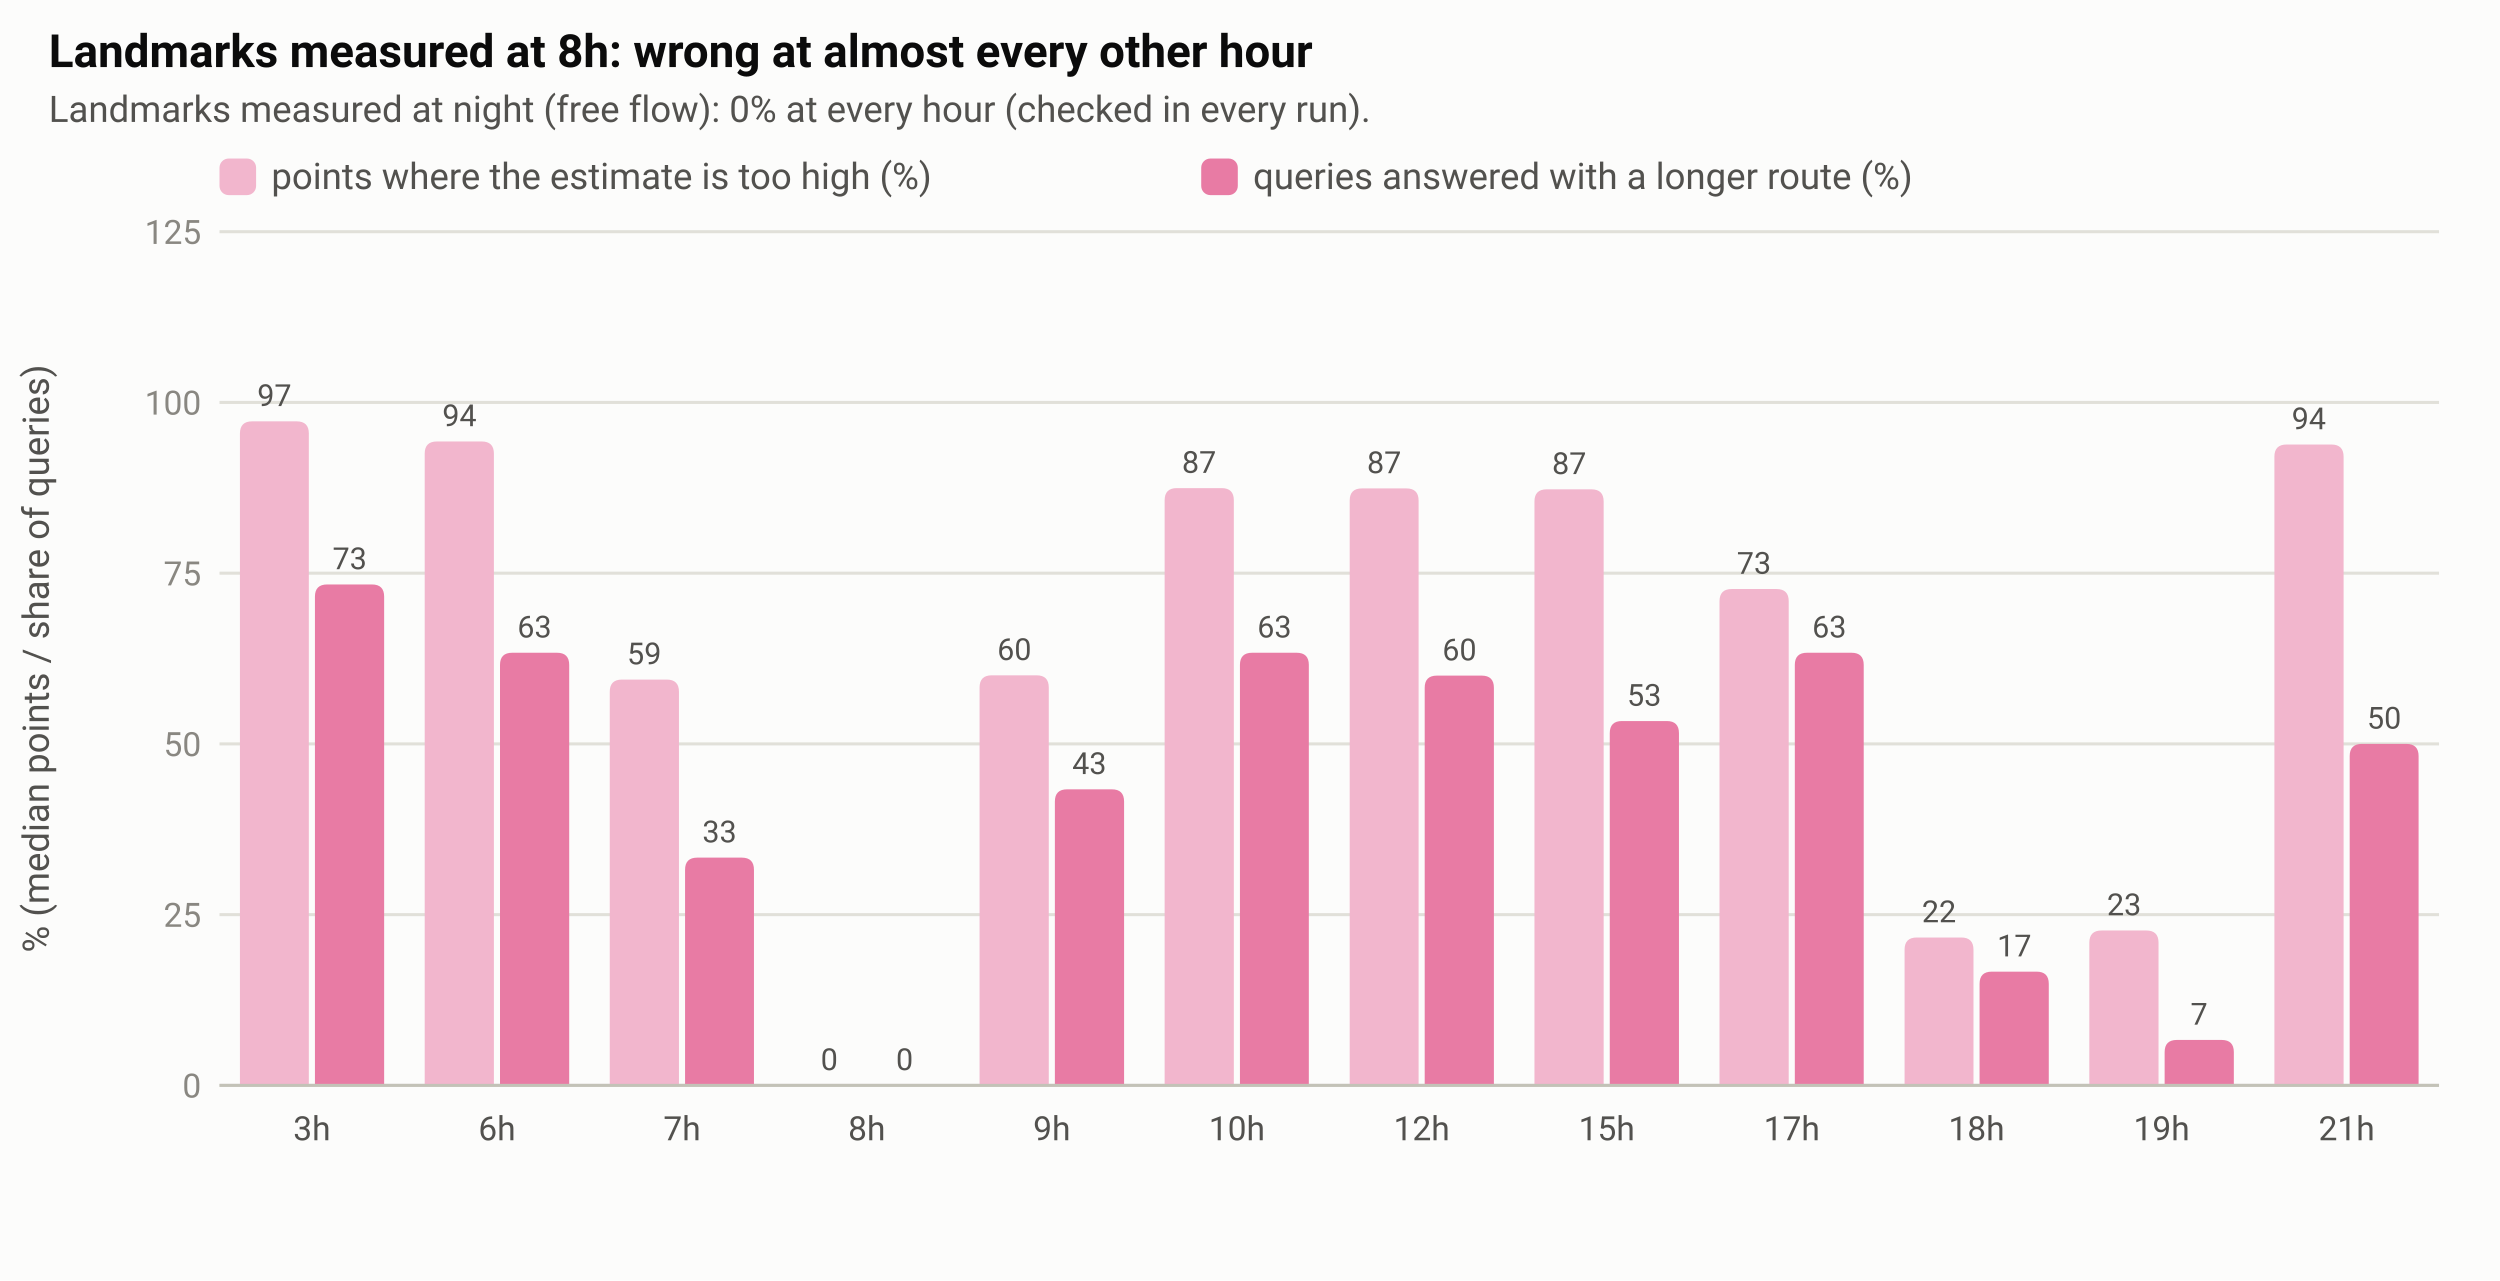
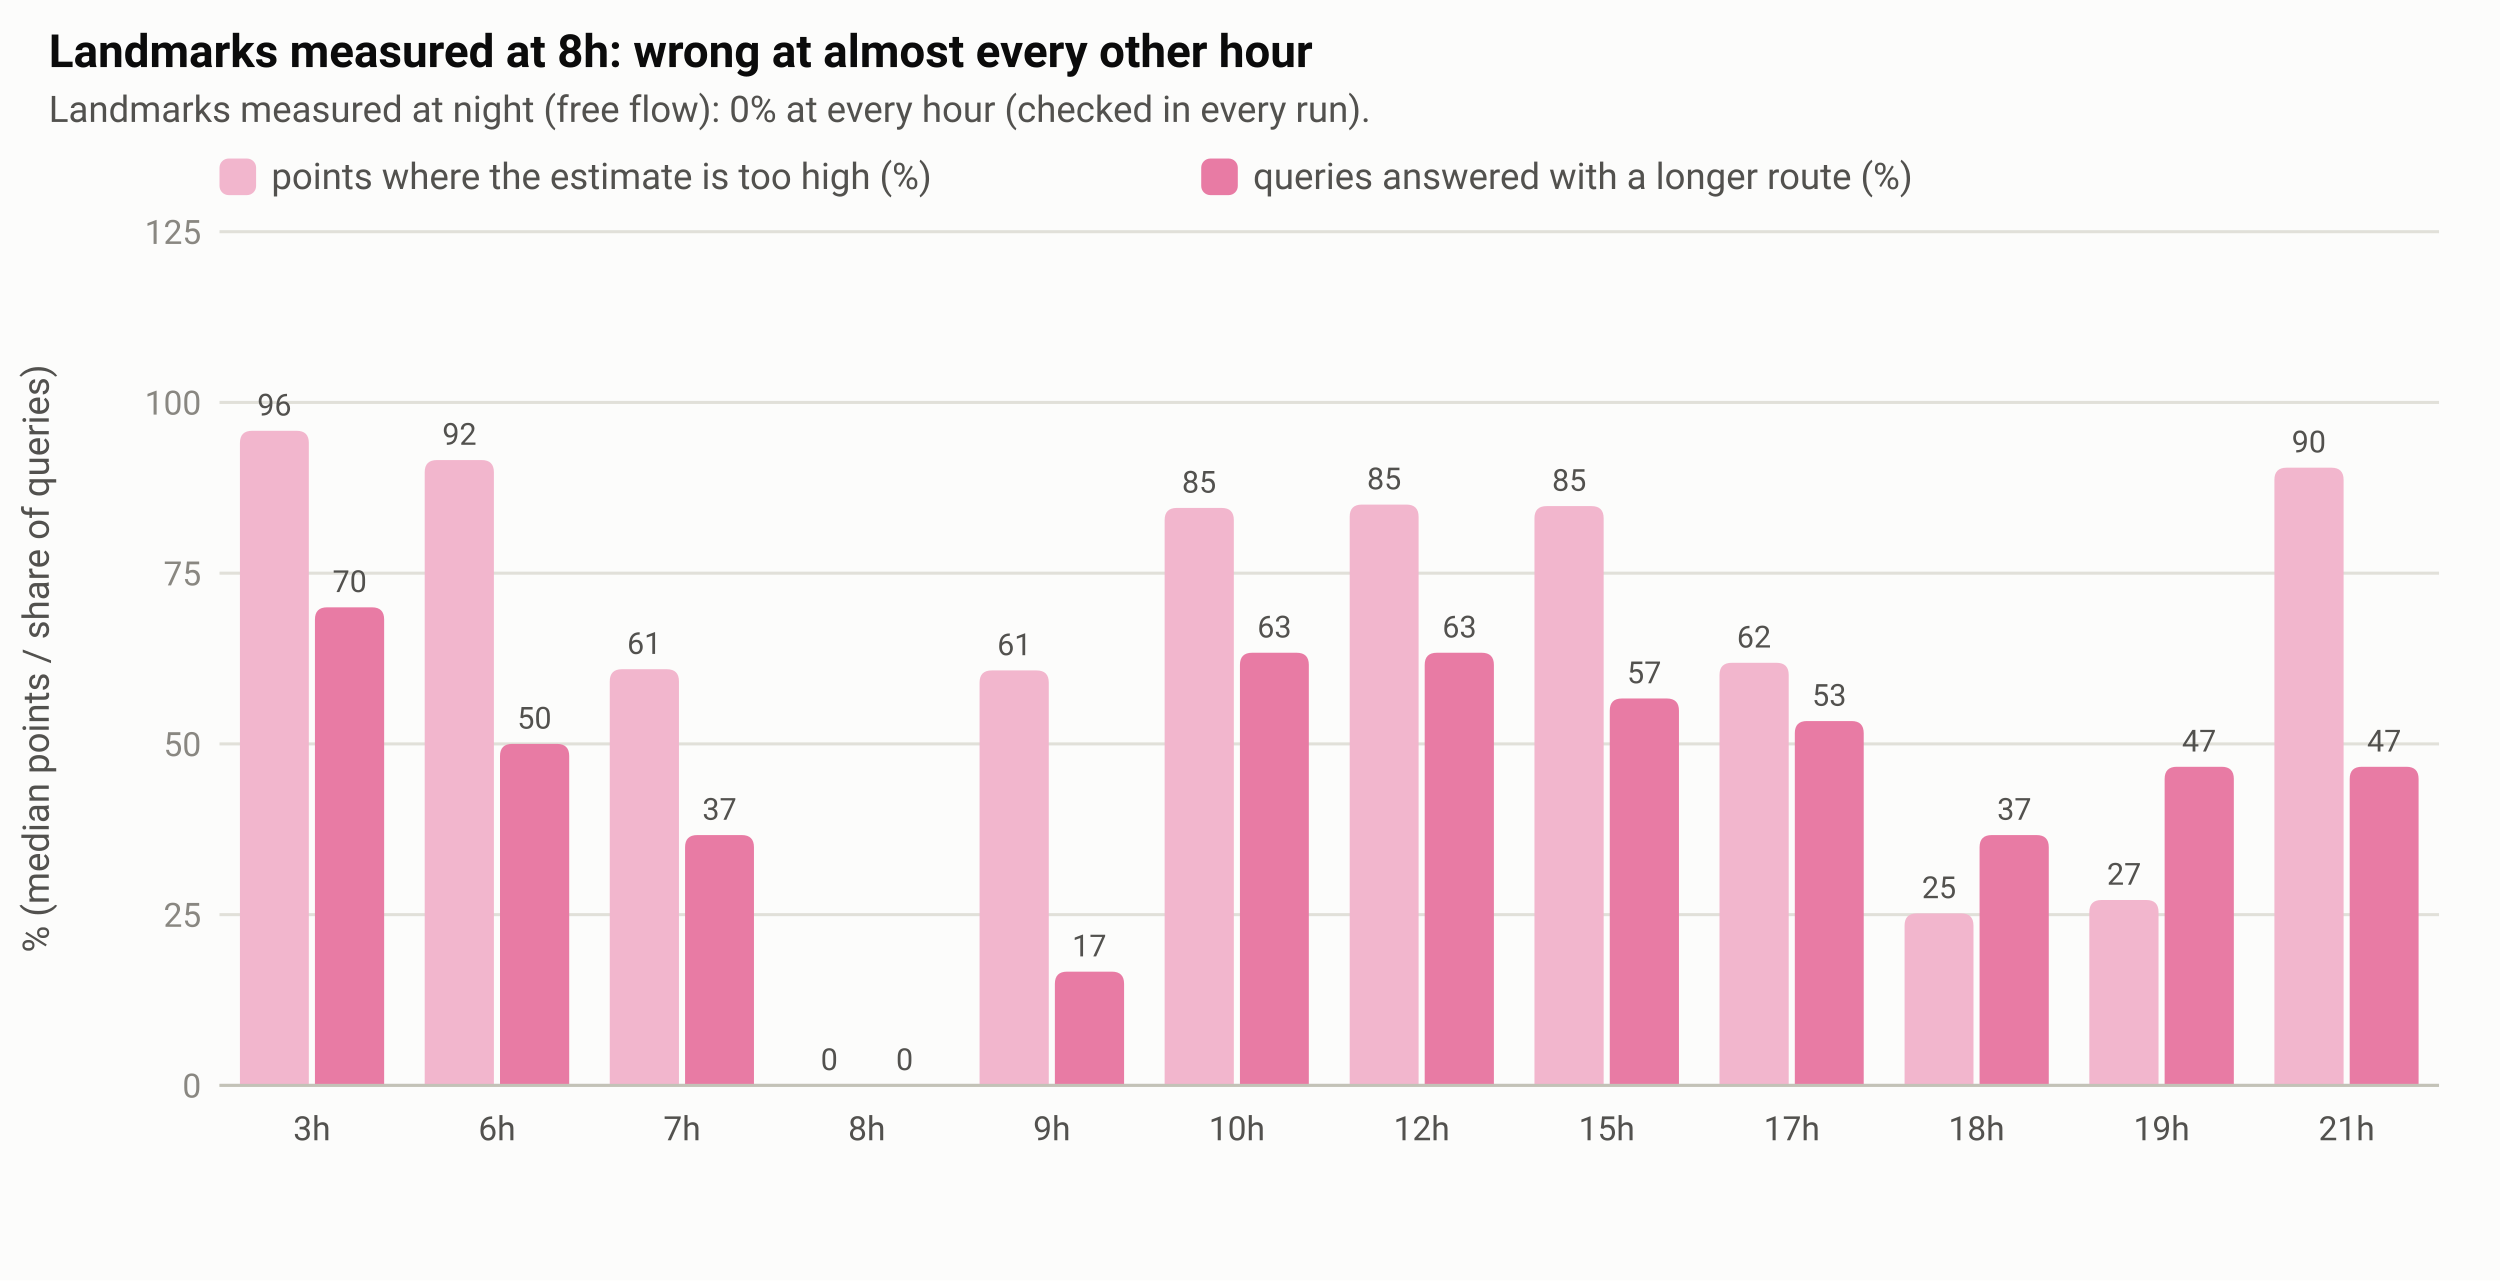
<svg xmlns="http://www.w3.org/2000/svg" width="820" height="420" viewBox="0 0 820 420" font-family="system-ui, -apple-system, 'Segoe UI', Roboto, Helvetica, Arial, sans-serif">
  <rect width="100%" height="100%" fill="#fcfcfb" />
  <text x="16.0" y="22.0" font-size="15" fill="#0b0b0b" text-anchor="start" font-weight="600">Landmarks measured at 8h: wrong at almost every other hour</text>
  <text x="16.0" y="40.0" font-size="12" fill="#52514e" text-anchor="start" font-weight="normal">Landmarks measured at night (free flow): 0% at every hour (checked in every run).</text>
  <line x1="72" y1="356.0" x2="800" y2="356.0" stroke="#e1e0d9" stroke-width="1" />
  <text x="66.0" y="360.0" font-size="11" fill="#898781" text-anchor="end" font-weight="normal">0</text>
  <line x1="72" y1="300.0" x2="800" y2="300.0" stroke="#e1e0d9" stroke-width="1" />
  <text x="66.0" y="304.0" font-size="11" fill="#898781" text-anchor="end" font-weight="normal">25</text>
  <line x1="72" y1="244.0" x2="800" y2="244.0" stroke="#e1e0d9" stroke-width="1" />
  <text x="66.0" y="248.0" font-size="11" fill="#898781" text-anchor="end" font-weight="normal">50</text>
  <line x1="72" y1="188.0" x2="800" y2="188.0" stroke="#e1e0d9" stroke-width="1" />
  <text x="66.0" y="192.0" font-size="11" fill="#898781" text-anchor="end" font-weight="normal">75</text>
  <line x1="72" y1="132.0" x2="800" y2="132.0" stroke="#e1e0d9" stroke-width="1" />
  <text x="66.0" y="136.0" font-size="11" fill="#898781" text-anchor="end" font-weight="normal">100</text>
  <line x1="72" y1="76.0" x2="800" y2="76.0" stroke="#e1e0d9" stroke-width="1" />
  <text x="66.0" y="80.0" font-size="11" fill="#898781" text-anchor="end" font-weight="normal">125</text>
  <text x="16.0" y="216.0" font-size="12" fill="#52514e" text-anchor="middle" font-weight="normal" transform="rotate(-90 16.0 216.0)">% (median points / share of queries)</text>
-   <path d="M78.7,356.0 L78.7,142.2 Q78.7,138.2 82.7,138.2 L97.3,138.2 Q101.3,138.2 101.3,142.2 L101.3,356.0 Z" fill="#f2b6cd" />
-   <text x="90.0" y="133.2" font-size="10" fill="#52514e" text-anchor="middle" font-weight="normal">97</text>
-   <path d="M103.3,356.0 L103.3,195.7 Q103.3,191.7 107.3,191.7 L122.0,191.7 Q126.0,191.7 126.0,195.7 L126.0,356.0 Z" fill="#e87ba4" />
-   <text x="114.7" y="186.7" font-size="10" fill="#52514e" text-anchor="middle" font-weight="normal">73</text>
+   <path d="M78.7,356.0 L78.7,145.3 Q78.7,141.3 82.7,141.3 L97.3,141.3 Q101.3,141.3 101.3,145.3 L101.3,356.0 Z" fill="#f2b6cd" />
+   <text x="90.0" y="136.3" font-size="10" fill="#52514e" text-anchor="middle" font-weight="normal">96</text>
+   <path d="M103.3,356.0 L103.3,203.2 Q103.3,199.2 107.3,199.2 L122.0,199.2 Q126.0,199.2 126.0,203.2 L126.0,356.0 Z" fill="#e87ba4" />
+   <text x="114.7" y="194.2" font-size="10" fill="#52514e" text-anchor="middle" font-weight="normal">70</text>
  <text x="102.3" y="374.0" font-size="11" fill="#52514e" text-anchor="middle" font-weight="normal">3h</text>
-   <path d="M139.3,356.0 L139.3,148.8 Q139.3,144.8 143.3,144.8 L158.0,144.8 Q162.0,144.8 162.0,148.8 L162.0,356.0 Z" fill="#f2b6cd" />
-   <text x="150.7" y="139.8" font-size="10" fill="#52514e" text-anchor="middle" font-weight="normal">94</text>
-   <path d="M164.0,356.0 L164.0,218.1 Q164.0,214.1 168.0,214.1 L182.7,214.1 Q186.7,214.1 186.7,218.1 L186.7,356.0 Z" fill="#e87ba4" />
-   <text x="175.3" y="209.1" font-size="10" fill="#52514e" text-anchor="middle" font-weight="normal">63</text>
+   <path d="M139.3,356.0 L139.3,154.9 Q139.3,150.9 143.3,150.9 L158.0,150.9 Q162.0,150.9 162.0,154.9 L162.0,356.0 Z" fill="#f2b6cd" />
+   <text x="150.7" y="145.9" font-size="10" fill="#52514e" text-anchor="middle" font-weight="normal">92</text>
+   <path d="M164.0,356.0 L164.0,248.0 Q164.0,244.0 168.0,244.0 L182.7,244.0 Q186.7,244.0 186.7,248.0 L186.7,356.0 Z" fill="#e87ba4" />
+   <text x="175.3" y="239.0" font-size="10" fill="#52514e" text-anchor="middle" font-weight="normal">50</text>
  <text x="163.0" y="374.0" font-size="11" fill="#52514e" text-anchor="middle" font-weight="normal">6h</text>
-   <path d="M200.0,356.0 L200.0,226.9 Q200.0,222.9 204.0,222.9 L218.7,222.9 Q222.7,222.9 222.7,226.9 L222.7,356.0 Z" fill="#f2b6cd" />
-   <text x="211.3" y="217.9" font-size="10" fill="#52514e" text-anchor="middle" font-weight="normal">59</text>
-   <path d="M224.7,356.0 L224.7,285.3 Q224.7,281.3 228.7,281.3 L243.3,281.3 Q247.3,281.3 247.3,285.3 L247.3,356.0 Z" fill="#e87ba4" />
-   <text x="236.0" y="276.3" font-size="10" fill="#52514e" text-anchor="middle" font-weight="normal">33</text>
+   <path d="M200.0,356.0 L200.0,223.5 Q200.0,219.5 204.0,219.5 L218.7,219.5 Q222.7,219.5 222.7,223.5 L222.7,356.0 Z" fill="#f2b6cd" />
+   <text x="211.3" y="214.5" font-size="10" fill="#52514e" text-anchor="middle" font-weight="normal">61</text>
+   <path d="M224.7,356.0 L224.7,277.9 Q224.7,273.9 228.7,273.9 L243.3,273.9 Q247.3,273.9 247.3,277.9 L247.3,356.0 Z" fill="#e87ba4" />
+   <text x="236.0" y="268.9" font-size="10" fill="#52514e" text-anchor="middle" font-weight="normal">37</text>
  <text x="223.7" y="374.0" font-size="11" fill="#52514e" text-anchor="middle" font-weight="normal">7h</text>
  <path d="" fill="#f2b6cd" />
  <text x="272.0" y="351.0" font-size="10" fill="#52514e" text-anchor="middle" font-weight="normal">0</text>
  <path d="" fill="#e87ba4" />
  <text x="296.7" y="351.0" font-size="10" fill="#52514e" text-anchor="middle" font-weight="normal">0</text>
  <text x="284.3" y="374.0" font-size="11" fill="#52514e" text-anchor="middle" font-weight="normal">8h</text>
-   <path d="M321.3,356.0 L321.3,225.5 Q321.3,221.5 325.3,221.5 L340.0,221.5 Q344.0,221.5 344.0,225.5 L344.0,356.0 Z" fill="#f2b6cd" />
-   <text x="332.7" y="216.5" font-size="10" fill="#52514e" text-anchor="middle" font-weight="normal">60</text>
-   <path d="M346.0,356.0 L346.0,262.9 Q346.0,258.9 350.0,258.9 L364.7,258.9 Q368.7,258.9 368.7,262.9 L368.7,356.0 Z" fill="#e87ba4" />
-   <text x="357.3" y="253.9" font-size="10" fill="#52514e" text-anchor="middle" font-weight="normal">43</text>
+   <path d="M321.3,356.0 L321.3,223.9 Q321.3,219.9 325.3,219.9 L340.0,219.9 Q344.0,219.9 344.0,223.9 L344.0,356.0 Z" fill="#f2b6cd" />
+   <text x="332.7" y="214.9" font-size="10" fill="#52514e" text-anchor="middle" font-weight="normal">61</text>
+   <path d="M346.0,356.0 L346.0,322.7 Q346.0,318.7 350.0,318.7 L364.7,318.7 Q368.7,318.7 368.7,322.7 L368.7,356.0 Z" fill="#e87ba4" />
+   <text x="357.3" y="313.7" font-size="10" fill="#52514e" text-anchor="middle" font-weight="normal">17</text>
  <text x="345.0" y="374.0" font-size="11" fill="#52514e" text-anchor="middle" font-weight="normal">9h</text>
-   <path d="M382.0,356.0 L382.0,164.1 Q382.0,160.1 386.0,160.1 L400.7,160.1 Q404.7,160.1 404.7,164.1 L404.7,356.0 Z" fill="#f2b6cd" />
-   <text x="393.3" y="155.1" font-size="10" fill="#52514e" text-anchor="middle" font-weight="normal">87</text>
+   <path d="M382.0,356.0 L382.0,170.6 Q382.0,166.6 386.0,166.6 L400.7,166.6 Q404.7,166.6 404.7,170.6 L404.7,356.0 Z" fill="#f2b6cd" />
+   <text x="393.3" y="161.6" font-size="10" fill="#52514e" text-anchor="middle" font-weight="normal">85</text>
  <path d="M406.7,356.0 L406.7,218.1 Q406.7,214.1 410.7,214.1 L425.3,214.1 Q429.3,214.1 429.3,218.1 L429.3,356.0 Z" fill="#e87ba4" />
  <text x="418.0" y="209.1" font-size="10" fill="#52514e" text-anchor="middle" font-weight="normal">63</text>
  <text x="405.7" y="374.0" font-size="11" fill="#52514e" text-anchor="middle" font-weight="normal">10h</text>
-   <path d="M442.7,356.0 L442.7,164.2 Q442.7,160.2 446.7,160.2 L461.3,160.2 Q465.3,160.2 465.3,164.2 L465.3,356.0 Z" fill="#f2b6cd" />
-   <text x="454.0" y="155.2" font-size="10" fill="#52514e" text-anchor="middle" font-weight="normal">87</text>
-   <path d="M467.3,356.0 L467.3,225.6 Q467.3,221.6 471.3,221.6 L486.0,221.6 Q490.0,221.6 490.0,225.6 L490.0,356.0 Z" fill="#e87ba4" />
-   <text x="478.7" y="216.6" font-size="10" fill="#52514e" text-anchor="middle" font-weight="normal">60</text>
+   <path d="M442.7,356.0 L442.7,169.5 Q442.7,165.5 446.7,165.5 L461.3,165.5 Q465.3,165.5 465.3,169.5 L465.3,356.0 Z" fill="#f2b6cd" />
+   <text x="454.0" y="160.5" font-size="10" fill="#52514e" text-anchor="middle" font-weight="normal">85</text>
+   <path d="M467.3,356.0 L467.3,218.1 Q467.3,214.1 471.3,214.1 L486.0,214.1 Q490.0,214.1 490.0,218.1 L490.0,356.0 Z" fill="#e87ba4" />
+   <text x="478.7" y="209.1" font-size="10" fill="#52514e" text-anchor="middle" font-weight="normal">63</text>
  <text x="466.3" y="374.0" font-size="11" fill="#52514e" text-anchor="middle" font-weight="normal">12h</text>
-   <path d="M503.3,356.0 L503.3,164.5 Q503.3,160.5 507.3,160.5 L522.0,160.5 Q526.0,160.5 526.0,164.5 L526.0,356.0 Z" fill="#f2b6cd" />
-   <text x="514.7" y="155.5" font-size="10" fill="#52514e" text-anchor="middle" font-weight="normal">87</text>
-   <path d="M528.0,356.0 L528.0,240.5 Q528.0,236.5 532.0,236.5 L546.7,236.5 Q550.7,236.5 550.7,240.5 L550.7,356.0 Z" fill="#e87ba4" />
-   <text x="539.3" y="231.5" font-size="10" fill="#52514e" text-anchor="middle" font-weight="normal">53</text>
+   <path d="M503.3,356.0 L503.3,170.0 Q503.3,166.0 507.3,166.0 L522.0,166.0 Q526.0,166.0 526.0,170.0 L526.0,356.0 Z" fill="#f2b6cd" />
+   <text x="514.7" y="161.0" font-size="10" fill="#52514e" text-anchor="middle" font-weight="normal">85</text>
+   <path d="M528.0,356.0 L528.0,233.1 Q528.0,229.1 532.0,229.1 L546.7,229.1 Q550.7,229.1 550.7,233.1 L550.7,356.0 Z" fill="#e87ba4" />
+   <text x="539.3" y="224.1" font-size="10" fill="#52514e" text-anchor="middle" font-weight="normal">57</text>
  <text x="527.0" y="374.0" font-size="11" fill="#52514e" text-anchor="middle" font-weight="normal">15h</text>
-   <path d="M564.0,356.0 L564.0,197.2 Q564.0,193.2 568.0,193.2 L582.7,193.2 Q586.7,193.2 586.7,197.2 L586.7,356.0 Z" fill="#f2b6cd" />
-   <text x="575.3" y="188.2" font-size="10" fill="#52514e" text-anchor="middle" font-weight="normal">73</text>
-   <path d="M588.7,356.0 L588.7,218.1 Q588.7,214.1 592.7,214.1 L607.3,214.1 Q611.3,214.1 611.3,218.1 L611.3,356.0 Z" fill="#e87ba4" />
-   <text x="600.0" y="209.1" font-size="10" fill="#52514e" text-anchor="middle" font-weight="normal">63</text>
+   <path d="M564.0,356.0 L564.0,221.4 Q564.0,217.4 568.0,217.4 L582.7,217.4 Q586.7,217.4 586.7,221.4 L586.7,356.0 Z" fill="#f2b6cd" />
+   <text x="575.3" y="212.4" font-size="10" fill="#52514e" text-anchor="middle" font-weight="normal">62</text>
+   <path d="M588.7,356.0 L588.7,240.5 Q588.7,236.5 592.7,236.5 L607.3,236.5 Q611.3,236.5 611.3,240.5 L611.3,356.0 Z" fill="#e87ba4" />
+   <text x="600.0" y="231.5" font-size="10" fill="#52514e" text-anchor="middle" font-weight="normal">53</text>
  <text x="587.7" y="374.0" font-size="11" fill="#52514e" text-anchor="middle" font-weight="normal">17h</text>
-   <path d="M624.7,356.0 L624.7,311.5 Q624.7,307.5 628.7,307.5 L643.3,307.5 Q647.3,307.5 647.3,311.5 L647.3,356.0 Z" fill="#f2b6cd" />
-   <text x="636.0" y="302.5" font-size="10" fill="#52514e" text-anchor="middle" font-weight="normal">22</text>
-   <path d="M649.3,356.0 L649.3,322.7 Q649.3,318.7 653.3,318.7 L668.0,318.7 Q672.0,318.7 672.0,322.7 L672.0,356.0 Z" fill="#e87ba4" />
-   <text x="660.7" y="313.7" font-size="10" fill="#52514e" text-anchor="middle" font-weight="normal">17</text>
+   <path d="M624.7,356.0 L624.7,303.6 Q624.7,299.6 628.7,299.6 L643.3,299.6 Q647.3,299.6 647.3,303.6 L647.3,356.0 Z" fill="#f2b6cd" />
+   <text x="636.0" y="294.6" font-size="10" fill="#52514e" text-anchor="middle" font-weight="normal">25</text>
+   <path d="M649.3,356.0 L649.3,277.9 Q649.3,273.9 653.3,273.9 L668.0,273.9 Q672.0,273.9 672.0,277.9 L672.0,356.0 Z" fill="#e87ba4" />
+   <text x="660.7" y="268.9" font-size="10" fill="#52514e" text-anchor="middle" font-weight="normal">37</text>
  <text x="648.3" y="374.0" font-size="11" fill="#52514e" text-anchor="middle" font-weight="normal">18h</text>
-   <path d="M685.3,356.0 L685.3,309.2 Q685.3,305.2 689.3,305.2 L704.0,305.2 Q708.0,305.2 708.0,309.2 L708.0,356.0 Z" fill="#f2b6cd" />
-   <text x="696.7" y="300.2" font-size="10" fill="#52514e" text-anchor="middle" font-weight="normal">23</text>
-   <path d="M710.0,356.0 L710.0,345.1 Q710.0,341.1 714.0,341.1 L728.7,341.1 Q732.7,341.1 732.7,345.1 L732.7,356.0 Z" fill="#e87ba4" />
-   <text x="721.3" y="336.1" font-size="10" fill="#52514e" text-anchor="middle" font-weight="normal">7</text>
+   <path d="M685.3,356.0 L685.3,299.2 Q685.3,295.2 689.3,295.2 L704.0,295.2 Q708.0,295.2 708.0,299.2 L708.0,356.0 Z" fill="#f2b6cd" />
+   <text x="696.7" y="290.2" font-size="10" fill="#52514e" text-anchor="middle" font-weight="normal">27</text>
+   <path d="M710.0,356.0 L710.0,255.5 Q710.0,251.5 714.0,251.5 L728.7,251.5 Q732.7,251.5 732.7,255.5 L732.7,356.0 Z" fill="#e87ba4" />
+   <text x="721.3" y="246.5" font-size="10" fill="#52514e" text-anchor="middle" font-weight="normal">47</text>
  <text x="709.0" y="374.0" font-size="11" fill="#52514e" text-anchor="middle" font-weight="normal">19h</text>
-   <path d="M746.0,356.0 L746.0,149.8 Q746.0,145.8 750.0,145.8 L764.7,145.8 Q768.7,145.8 768.7,149.8 L768.7,356.0 Z" fill="#f2b6cd" />
-   <text x="757.3" y="140.8" font-size="10" fill="#52514e" text-anchor="middle" font-weight="normal">94</text>
-   <path d="M770.7,356.0 L770.7,248.0 Q770.7,244.0 774.7,244.0 L789.3,244.0 Q793.3,244.0 793.3,248.0 L793.3,356.0 Z" fill="#e87ba4" />
-   <text x="782.0" y="239.0" font-size="10" fill="#52514e" text-anchor="middle" font-weight="normal">50</text>
+   <path d="M746.0,356.0 L746.0,157.4 Q746.0,153.4 750.0,153.4 L764.7,153.4 Q768.7,153.4 768.7,157.4 L768.7,356.0 Z" fill="#f2b6cd" />
+   <text x="757.3" y="148.4" font-size="10" fill="#52514e" text-anchor="middle" font-weight="normal">90</text>
+   <path d="M770.7,356.0 L770.7,255.5 Q770.7,251.5 774.7,251.5 L789.3,251.5 Q793.3,251.5 793.3,255.5 L793.3,356.0 Z" fill="#e87ba4" />
+   <text x="782.0" y="246.5" font-size="10" fill="#52514e" text-anchor="middle" font-weight="normal">47</text>
  <text x="769.7" y="374.0" font-size="11" fill="#52514e" text-anchor="middle" font-weight="normal">21h</text>
  <line x1="72" y1="356" x2="800" y2="356" stroke="#c3c2b7" stroke-width="1" />
  <rect x="72" y="52" width="12" height="12" rx="3" fill="#f2b6cd" />
  <text x="89.0" y="62.0" font-size="12" fill="#52514e" text-anchor="start" font-weight="normal">points where the estimate is too high (%)</text>
  <rect x="394" y="52" width="12" height="12" rx="3" fill="#e87ba4" />
  <text x="411.0" y="62.0" font-size="12" fill="#52514e" text-anchor="start" font-weight="normal">queries answered with a longer route (%)</text>
</svg>
